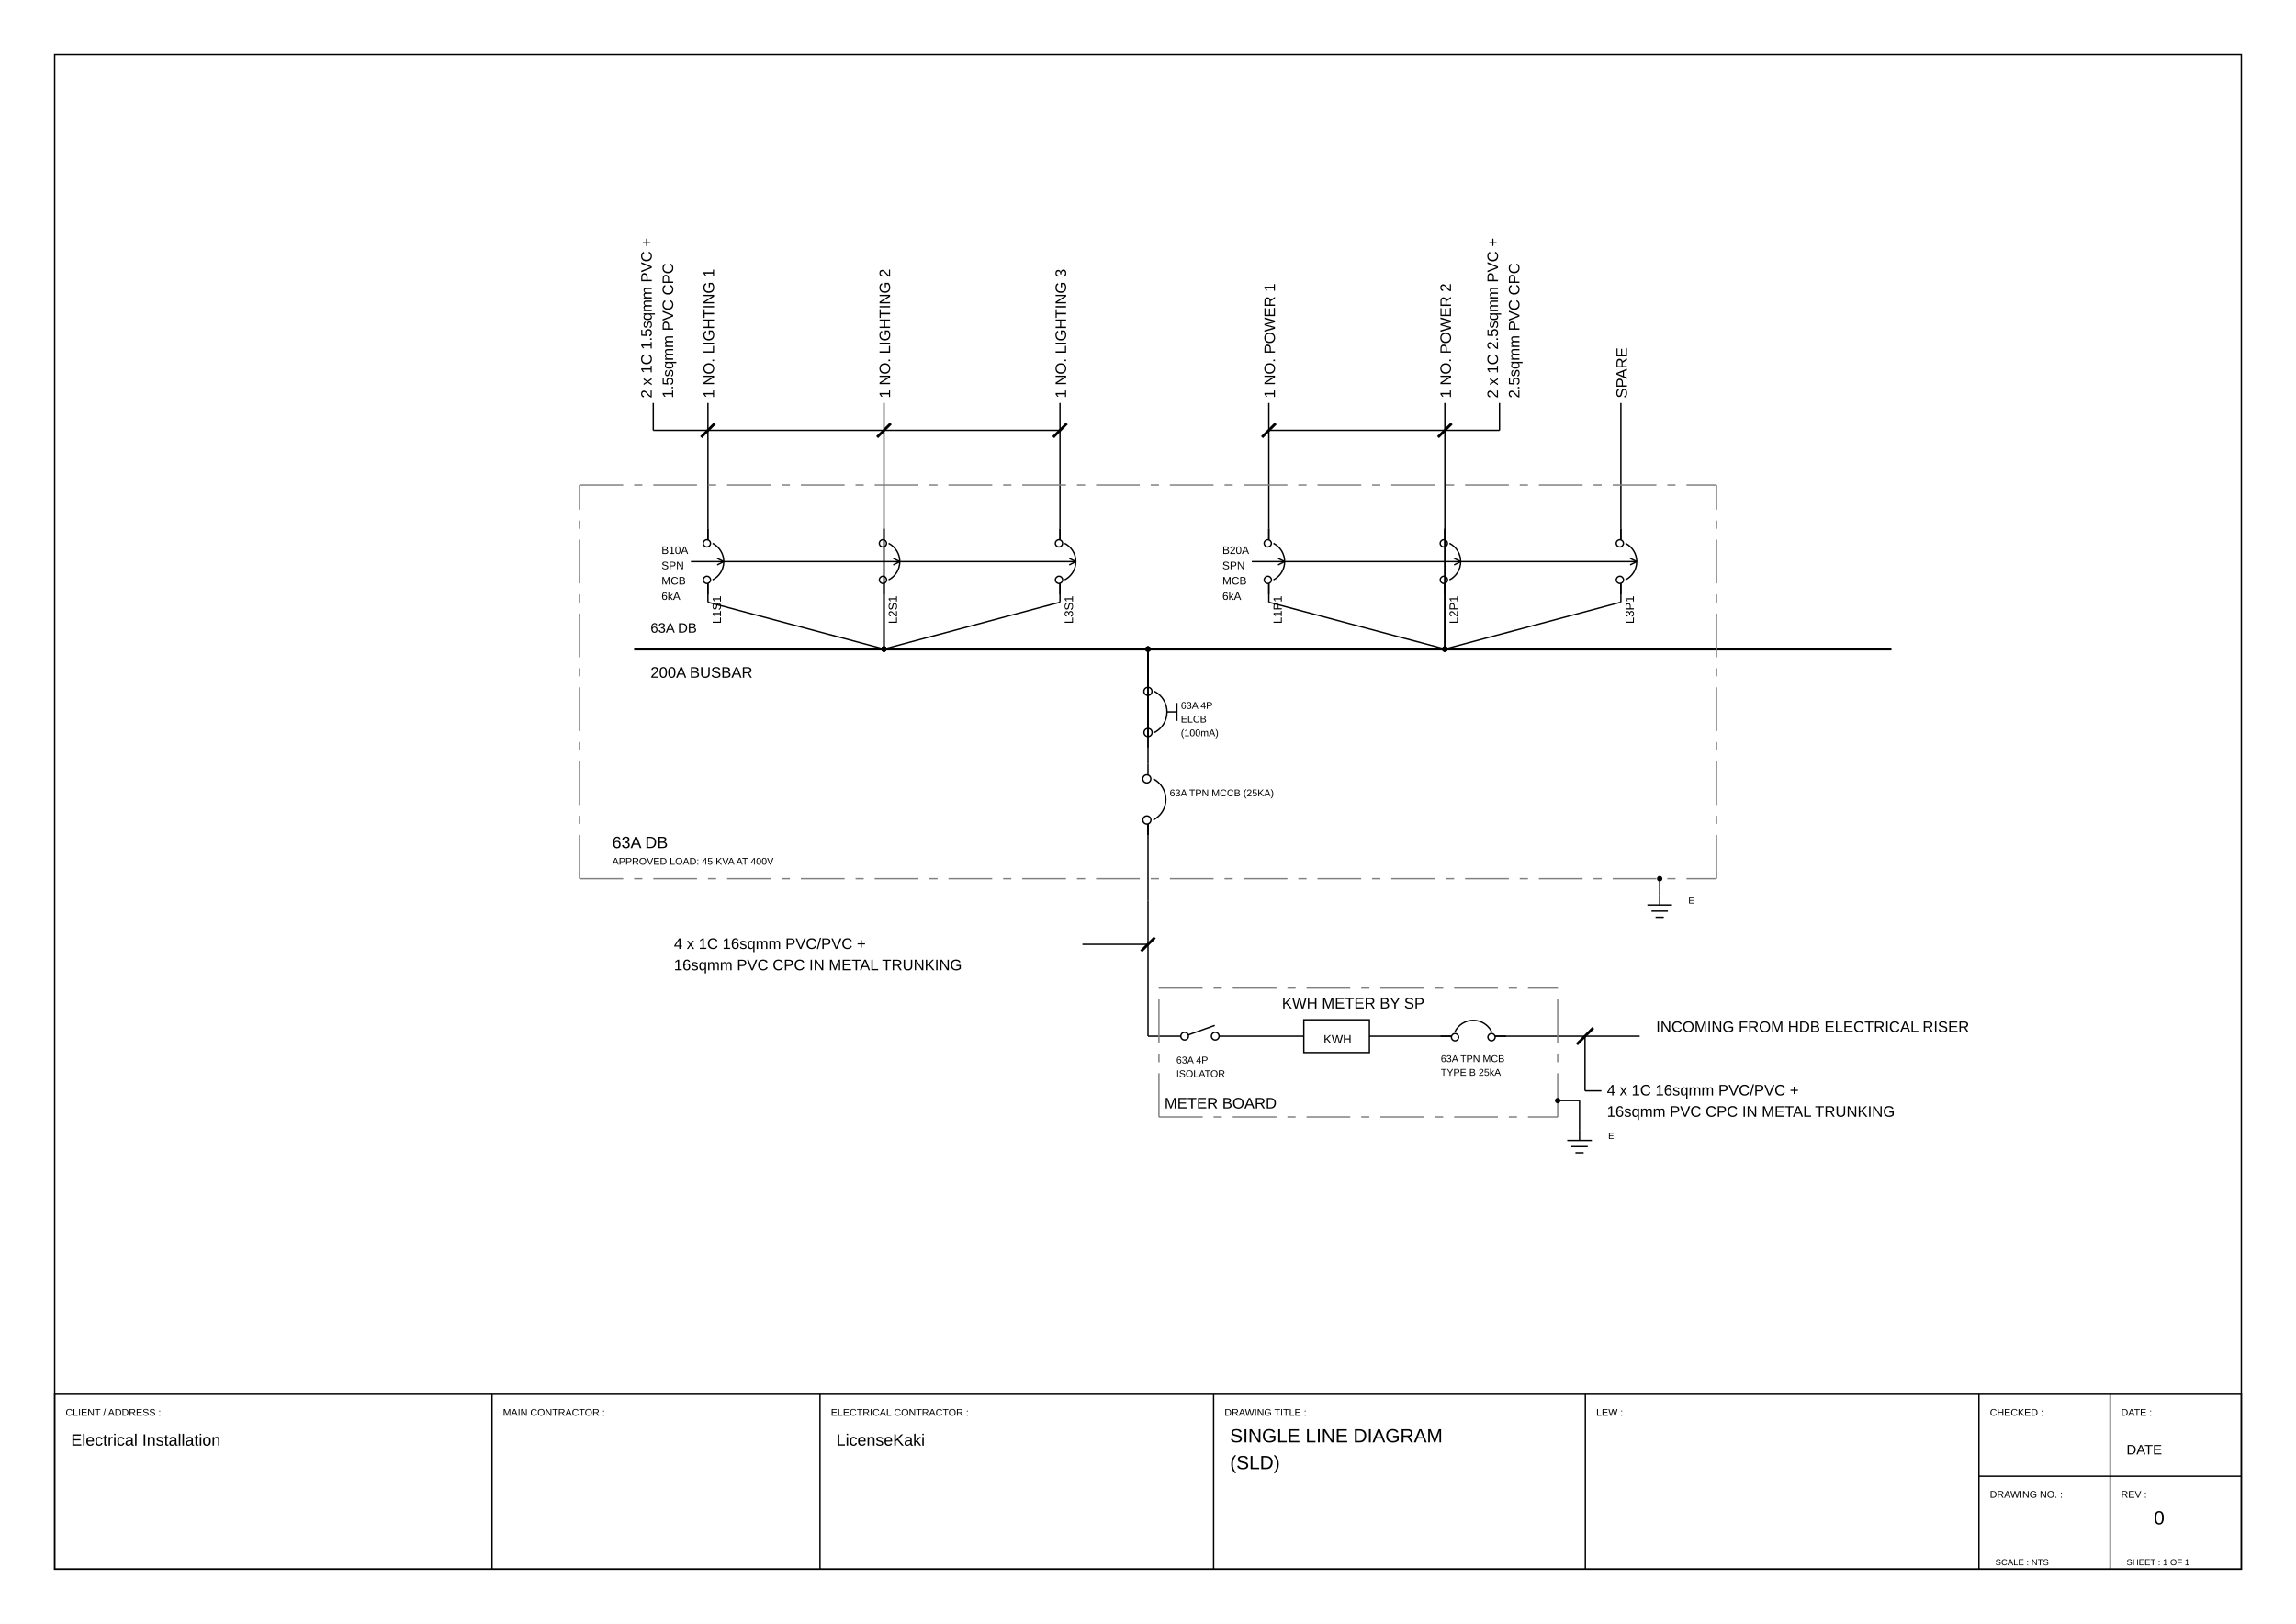
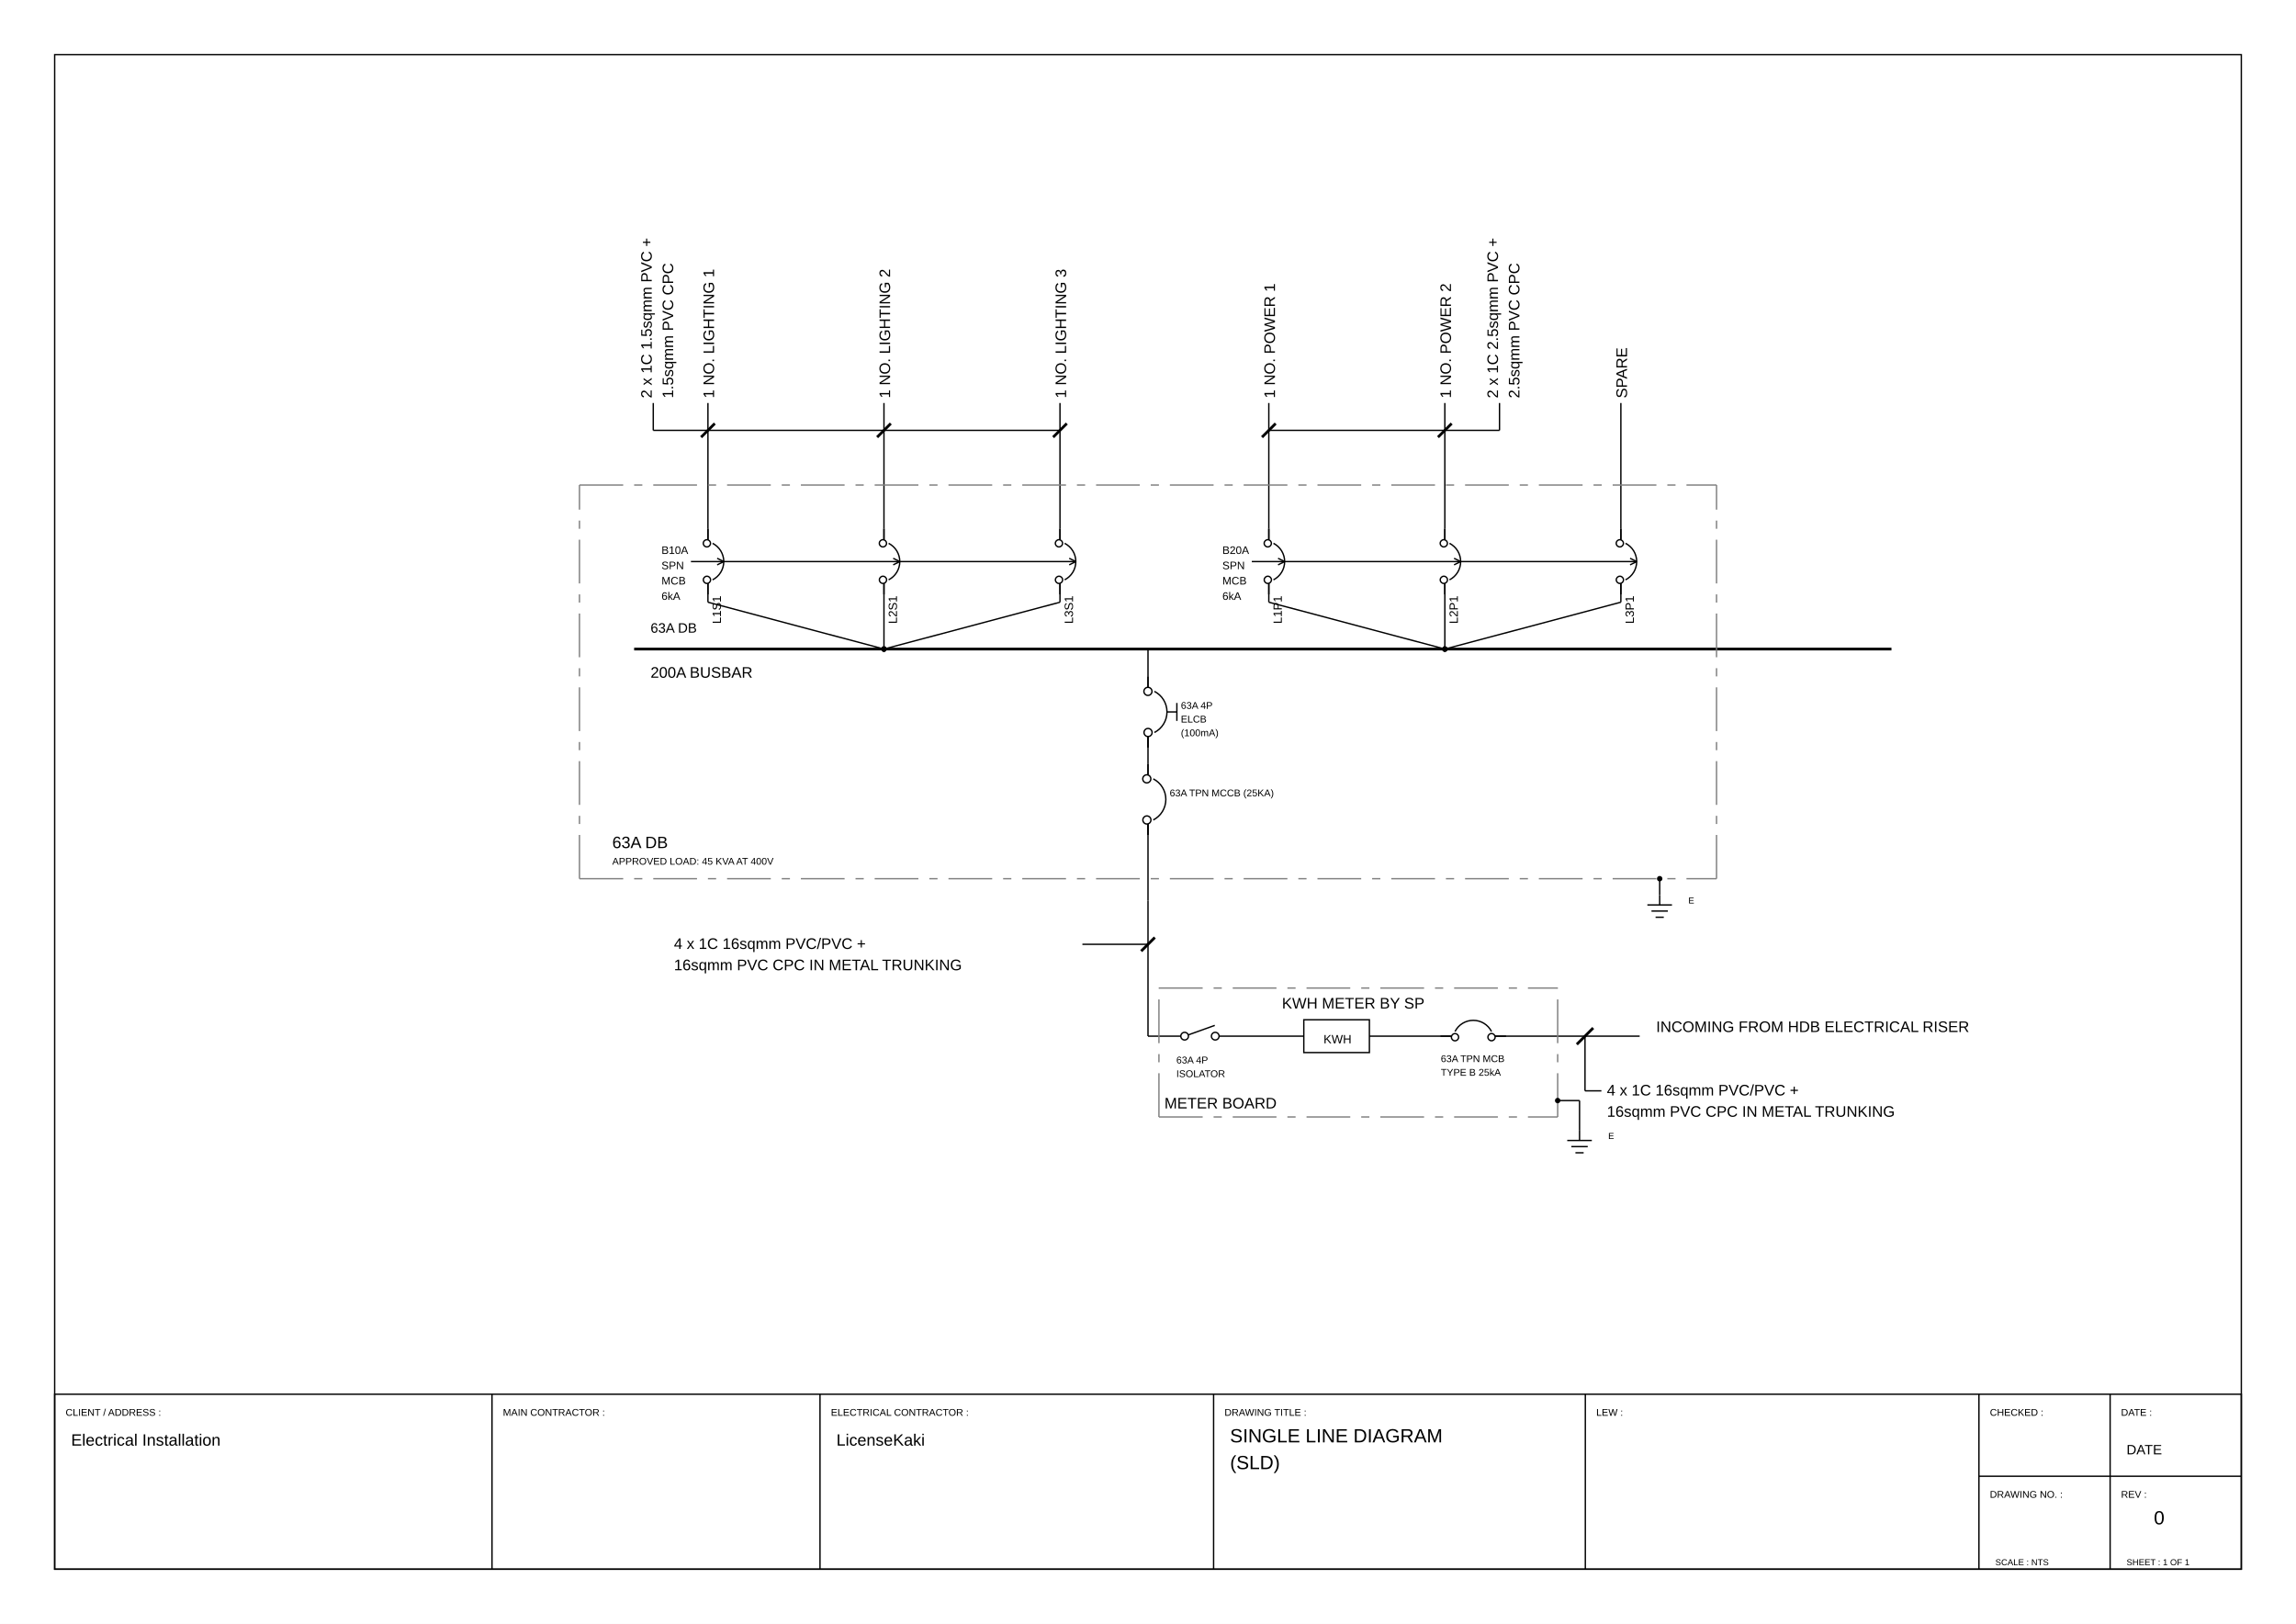
<svg xmlns="http://www.w3.org/2000/svg" viewBox="0 0 420.0 297.0" width="420.0mm" height="297.0mm">
  <rect width="420.0" height="297.0" fill="white" />
  <polygon points="10.00,287.00 410.00,287.00 410.00,10.00 10.00,10.00" stroke="#000000" stroke-width="0.25" fill="none" />
  <polygon points="10.00,287.00 410.00,287.00 410.00,255.00 10.00,255.00" stroke="#000000" stroke-width="0.25" fill="none" />
  <line x1="90.00" y1="255.00" x2="90.00" y2="287.00" stroke="#000000" stroke-width="0.25" fill="none" />
  <line x1="150.00" y1="255.00" x2="150.00" y2="287.00" stroke="#000000" stroke-width="0.25" fill="none" />
  <line x1="222.00" y1="255.00" x2="222.00" y2="287.00" stroke="#000000" stroke-width="0.25" fill="none" />
  <line x1="290.00" y1="255.00" x2="290.00" y2="287.00" stroke="#000000" stroke-width="0.25" fill="none" />
  <line x1="362.00" y1="255.00" x2="362.00" y2="287.00" stroke="#000000" stroke-width="0.25" fill="none" />
  <line x1="362.00" y1="270.00" x2="410.00" y2="270.00" stroke="#000000" stroke-width="0.25" fill="none" />
  <line x1="386.00" y1="255.00" x2="386.00" y2="287.00" stroke="#000000" stroke-width="0.25" fill="none" />
  <text x="12.00" y="258.94" font-family="Arial, Helvetica, sans-serif" font-size="1.8" fill="#000000">CLIENT / ADDRESS :</text>
  <text x="92.00" y="258.94" font-family="Arial, Helvetica, sans-serif" font-size="1.8" fill="#000000">MAIN CONTRACTOR :</text>
  <text x="152.00" y="258.94" font-family="Arial, Helvetica, sans-serif" font-size="1.8" fill="#000000">ELECTRICAL CONTRACTOR :</text>
  <text x="224.00" y="258.94" font-family="Arial, Helvetica, sans-serif" font-size="1.8" fill="#000000">DRAWING TITLE :</text>
  <text x="292.00" y="258.94" font-family="Arial, Helvetica, sans-serif" font-size="1.8" fill="#000000">LEW :</text>
  <text x="364.00" y="258.94" font-family="Arial, Helvetica, sans-serif" font-size="1.8" fill="#000000">CHECKED :</text>
  <text x="388.00" y="258.94" font-family="Arial, Helvetica, sans-serif" font-size="1.8" fill="#000000">DATE :</text>
  <text x="364.00" y="273.94" font-family="Arial, Helvetica, sans-serif" font-size="1.8" fill="#000000">DRAWING NO. :</text>
  <text x="388.00" y="273.94" font-family="Arial, Helvetica, sans-serif" font-size="1.8" fill="#000000">REV :</text>
  <circle cx="222.30" cy="189.51" r="0.70" stroke="#000000" stroke-width="0.25" fill="none" />
  <circle cx="216.70" cy="189.51" r="0.70" stroke="#000000" stroke-width="0.25" fill="none" />
  <polyline points="217.36,189.28 222.21,187.54" stroke="#000000" stroke-width="0.25" fill="none" />
  <text x="215.18" y="194.50" font-family="Arial, Helvetica, sans-serif" font-size="1.8" fill="#000000">
    <tspan x="215.18">63A 4P</tspan>
    <tspan x="215.18" dy="2.5">ISOLATOR</tspan>
  </text>
  <polygon points="238.50,186.51 250.50,186.51 250.50,192.51 238.50,192.51" stroke="#000000" stroke-width="0.25" fill="none" />
  <text x="242.10" y="190.82" font-family="Arial, Helvetica, sans-serif" font-size="2.2" fill="#000000">KWH</text>
  <text x="234.50" y="184.45" font-family="Arial, Helvetica, sans-serif" font-size="2.8" fill="#000000">KWH METER BY SP</text>
  <path d="M 272.84,188.66 A 3.75,3.75 0 0,0 266.16,188.66" stroke="#000000" stroke-width="0.25" fill="none" />
  <circle cx="266.16" cy="189.70" r="0.66" stroke="#000000" stroke-width="0.25" fill="none" />
  <circle cx="272.84" cy="189.69" r="0.66" stroke="#000000" stroke-width="0.25" fill="none" />
  <line x1="265.50" y1="189.51" x2="263.50" y2="189.51" stroke="#000000" stroke-width="0.25" fill="none" />
  <line x1="273.50" y1="189.51" x2="275.50" y2="189.51" stroke="#000000" stroke-width="0.25" fill="none" />
  <text x="263.56" y="194.25" font-family="Arial, Helvetica, sans-serif" font-size="1.8" fill="#000000">
    <tspan x="263.56">63A TPN MCB</tspan>
    <tspan x="263.56" dy="2.5">TYPE B 25kA</tspan>
  </text>
  <text x="302.94" y="188.75" font-family="Arial, Helvetica, sans-serif" font-size="2.8" fill="#000000">INCOMING FROM HDB ELECTRICAL RISER</text>
  <text x="293.94" y="200.35" font-family="Arial, Helvetica, sans-serif" font-size="2.8" fill="#000000">
    <tspan x="293.94">4 x 1C 16sqmm PVC/PVC +</tspan>
    <tspan x="293.94" dy="3.9">16sqmm PVC CPC IN METAL TRUNKING</tspan>
  </text>
  <text x="213.00" y="202.73" font-family="Arial, Helvetica, sans-serif" font-size="2.8" fill="#000000">METER BOARD</text>
  <line x1="288.94" y1="206.79" x2="288.94" y2="208.59" stroke="#000000" stroke-width="0.25" fill="none" />
  <line x1="286.69" y1="208.59" x2="291.19" y2="208.59" stroke="#000000" stroke-width="0.25" fill="none" />
  <line x1="287.44" y1="209.71" x2="290.44" y2="209.71" stroke="#000000" stroke-width="0.25" fill="none" />
  <line x1="288.19" y1="210.84" x2="289.69" y2="210.84" stroke="#000000" stroke-width="0.25" fill="none" />
  <text x="294.19" y="208.32" font-family="Arial, Helvetica, sans-serif" font-size="1.6" fill="#000000">E</text>
  <path d="M 210.96,149.97 A 4.22,4.22 0 0,0 210.96,142.45" stroke="#000000" stroke-width="0.25" fill="none" />
  <circle cx="209.78" cy="142.45" r="0.74" stroke="#000000" stroke-width="0.25" fill="none" />
  <circle cx="209.80" cy="149.97" r="0.74" stroke="#000000" stroke-width="0.25" fill="none" />
  <line x1="210.00" y1="150.71" x2="210.00" y2="152.71" stroke="#000000" stroke-width="0.25" fill="none" />
  <line x1="210.00" y1="141.71" x2="210.00" y2="139.71" stroke="#000000" stroke-width="0.25" fill="none" />
  <text x="213.96" y="145.65" font-family="Arial, Helvetica, sans-serif" font-size="1.8" fill="#000000">63A TPN MCCB (25KA)</text>
  <path d="M 211.17,133.97 A 4.22,4.22 0 0,0 211.17,126.45" stroke="#000000" stroke-width="0.25" fill="none" />
  <circle cx="209.99" cy="126.45" r="0.74" stroke="#000000" stroke-width="0.25" fill="none" />
  <circle cx="210.01" cy="133.97" r="0.74" stroke="#000000" stroke-width="0.25" fill="none" />
  <line x1="213.47" y1="130.21" x2="215.28" y2="130.21" stroke="#000000" stroke-width="0.25" fill="none" />
  <line x1="215.28" y1="131.85" x2="215.28" y2="128.57" stroke="#000000" stroke-width="0.25" fill="none" />
  <line x1="210.00" y1="134.71" x2="210.00" y2="136.71" stroke="#000000" stroke-width="0.25" fill="none" />
  <line x1="210.00" y1="125.71" x2="210.00" y2="123.71" stroke="#000000" stroke-width="0.25" fill="none" />
  <text x="216.01" y="129.65" font-family="Arial, Helvetica, sans-serif" font-size="1.8" fill="#000000">
    <tspan x="216.01">63A 4P</tspan>
    <tspan x="216.01" dy="2.5">ELCB </tspan>
    <tspan x="216.01" dy="2.5">(100mA)</tspan>
  </text>
  <line x1="116.00" y1="118.71" x2="346.00" y2="118.71" stroke="#000000" stroke-width="0.50" fill="none" />
  <text x="119.00" y="115.71" font-family="Arial, Helvetica, sans-serif" font-size="2.5" fill="#000000">63A DB</text>
  <text x="119.00" y="123.95" font-family="Arial, Helvetica, sans-serif" font-size="2.8" fill="#000000">200A BUSBAR</text>
  <text x="131.00" y="114.97" font-family="Arial, Helvetica, sans-serif" font-size="2.2" fill="#000000" transform="rotate(-90.0,131.00,114.09)">L1S1</text>
  <path d="M 130.35,106.05 A 3.75,3.75 0 0,0 130.35,99.37" stroke="#000000" stroke-width="0.25" fill="none" />
  <circle cx="129.31" cy="99.37" r="0.66" stroke="#000000" stroke-width="0.25" fill="none" />
  <circle cx="129.32" cy="106.05" r="0.66" stroke="#000000" stroke-width="0.25" fill="none" />
  <line x1="129.50" y1="106.71" x2="129.50" y2="108.71" stroke="#000000" stroke-width="0.25" fill="none" />
  <line x1="129.50" y1="98.71" x2="129.50" y2="96.71" stroke="#000000" stroke-width="0.25" fill="none" />
  <line x1="126.39" y1="102.71" x2="132.39" y2="102.71" stroke="#000000" stroke-width="0.25" fill="none" />
  <line x1="132.39" y1="102.71" x2="131.19" y2="102.11" stroke="#000000" stroke-width="0.25" fill="none" />
  <line x1="132.39" y1="102.71" x2="131.19" y2="103.31" stroke="#000000" stroke-width="0.25" fill="none" />
  <text x="121.00" y="101.31" font-family="Arial, Helvetica, sans-serif" font-size="2.0" fill="#000000">
    <tspan x="121.00">B10A</tspan>
    <tspan x="121.00" dy="2.8">SPN</tspan>
    <tspan x="121.00" dy="2.8">MCB</tspan>
    <tspan x="121.00" dy="2.8">6kA</tspan>
  </text>
  <text x="129.50" y="73.95" font-family="Arial, Helvetica, sans-serif" font-size="2.8" fill="#000000" transform="rotate(-90.0,129.50,72.83)">1 NO. LIGHTING 1</text>
  <text x="163.20" y="114.97" font-family="Arial, Helvetica, sans-serif" font-size="2.2" fill="#000000" transform="rotate(-90.0,163.20,114.09)">L2S1</text>
  <path d="M 162.55,106.05 A 3.75,3.75 0 0,0 162.55,99.37" stroke="#000000" stroke-width="0.25" fill="none" />
  <circle cx="161.51" cy="99.37" r="0.66" stroke="#000000" stroke-width="0.25" fill="none" />
  <circle cx="161.52" cy="106.05" r="0.66" stroke="#000000" stroke-width="0.25" fill="none" />
  <line x1="161.70" y1="106.71" x2="161.70" y2="108.71" stroke="#000000" stroke-width="0.25" fill="none" />
  <line x1="161.70" y1="98.71" x2="161.70" y2="96.71" stroke="#000000" stroke-width="0.25" fill="none" />
  <line x1="132.39" y1="102.71" x2="164.59" y2="102.71" stroke="#000000" stroke-width="0.25" fill="none" />
  <line x1="164.59" y1="102.71" x2="163.39" y2="102.11" stroke="#000000" stroke-width="0.25" fill="none" />
  <line x1="164.59" y1="102.71" x2="163.39" y2="103.31" stroke="#000000" stroke-width="0.25" fill="none" />
  <text x="161.70" y="73.95" font-family="Arial, Helvetica, sans-serif" font-size="2.8" fill="#000000" transform="rotate(-90.0,161.70,72.83)">1 NO. LIGHTING 2</text>
  <text x="195.40" y="114.97" font-family="Arial, Helvetica, sans-serif" font-size="2.2" fill="#000000" transform="rotate(-90.0,195.40,114.09)">L3S1</text>
  <path d="M 194.75,106.05 A 3.75,3.75 0 0,0 194.75,99.37" stroke="#000000" stroke-width="0.25" fill="none" />
  <circle cx="193.71" cy="99.37" r="0.66" stroke="#000000" stroke-width="0.25" fill="none" />
  <circle cx="193.72" cy="106.05" r="0.66" stroke="#000000" stroke-width="0.25" fill="none" />
  <line x1="193.90" y1="106.71" x2="193.90" y2="108.71" stroke="#000000" stroke-width="0.25" fill="none" />
  <line x1="193.90" y1="98.71" x2="193.90" y2="96.71" stroke="#000000" stroke-width="0.25" fill="none" />
  <line x1="164.59" y1="102.71" x2="196.79" y2="102.71" stroke="#000000" stroke-width="0.25" fill="none" />
  <line x1="196.79" y1="102.71" x2="195.59" y2="102.11" stroke="#000000" stroke-width="0.25" fill="none" />
  <line x1="196.79" y1="102.71" x2="195.59" y2="103.31" stroke="#000000" stroke-width="0.25" fill="none" />
  <text x="193.90" y="73.95" font-family="Arial, Helvetica, sans-serif" font-size="2.8" fill="#000000" transform="rotate(-90.0,193.90,72.83)">1 NO. LIGHTING 3</text>
  <text x="233.60" y="114.97" font-family="Arial, Helvetica, sans-serif" font-size="2.2" fill="#000000" transform="rotate(-90.0,233.60,114.09)">L1P1</text>
  <path d="M 232.95,106.05 A 3.75,3.75 0 0,0 232.95,99.37" stroke="#000000" stroke-width="0.25" fill="none" />
  <circle cx="231.91" cy="99.37" r="0.66" stroke="#000000" stroke-width="0.25" fill="none" />
  <circle cx="231.92" cy="106.05" r="0.66" stroke="#000000" stroke-width="0.25" fill="none" />
  <line x1="232.10" y1="106.71" x2="232.10" y2="108.71" stroke="#000000" stroke-width="0.25" fill="none" />
  <line x1="232.10" y1="98.71" x2="232.10" y2="96.71" stroke="#000000" stroke-width="0.25" fill="none" />
  <line x1="228.99" y1="102.71" x2="234.99" y2="102.71" stroke="#000000" stroke-width="0.25" fill="none" />
  <line x1="234.99" y1="102.71" x2="233.79" y2="102.11" stroke="#000000" stroke-width="0.25" fill="none" />
  <line x1="234.99" y1="102.71" x2="233.79" y2="103.31" stroke="#000000" stroke-width="0.25" fill="none" />
  <text x="223.60" y="101.31" font-family="Arial, Helvetica, sans-serif" font-size="2.0" fill="#000000">
    <tspan x="223.60">B20A</tspan>
    <tspan x="223.60" dy="2.8">SPN</tspan>
    <tspan x="223.60" dy="2.8">MCB</tspan>
    <tspan x="223.60" dy="2.8">6kA</tspan>
  </text>
  <text x="232.10" y="73.95" font-family="Arial, Helvetica, sans-serif" font-size="2.8" fill="#000000" transform="rotate(-90.0,232.10,72.83)">1 NO. POWER 1</text>
  <text x="265.80" y="114.97" font-family="Arial, Helvetica, sans-serif" font-size="2.2" fill="#000000" transform="rotate(-90.0,265.80,114.09)">L2P1</text>
  <path d="M 265.15,106.05 A 3.75,3.75 0 0,0 265.15,99.37" stroke="#000000" stroke-width="0.25" fill="none" />
  <circle cx="264.11" cy="99.37" r="0.66" stroke="#000000" stroke-width="0.25" fill="none" />
  <circle cx="264.12" cy="106.05" r="0.66" stroke="#000000" stroke-width="0.25" fill="none" />
  <line x1="264.30" y1="106.71" x2="264.30" y2="108.71" stroke="#000000" stroke-width="0.25" fill="none" />
  <line x1="264.30" y1="98.71" x2="264.30" y2="96.71" stroke="#000000" stroke-width="0.25" fill="none" />
  <line x1="234.99" y1="102.71" x2="267.19" y2="102.71" stroke="#000000" stroke-width="0.25" fill="none" />
  <line x1="267.19" y1="102.71" x2="265.99" y2="102.11" stroke="#000000" stroke-width="0.25" fill="none" />
  <line x1="267.19" y1="102.71" x2="265.99" y2="103.31" stroke="#000000" stroke-width="0.25" fill="none" />
  <text x="264.30" y="73.95" font-family="Arial, Helvetica, sans-serif" font-size="2.8" fill="#000000" transform="rotate(-90.0,264.30,72.83)">1 NO. POWER 2</text>
  <text x="298.00" y="114.97" font-family="Arial, Helvetica, sans-serif" font-size="2.2" fill="#000000" transform="rotate(-90.0,298.00,114.09)">L3P1</text>
  <path d="M 297.35,106.05 A 3.75,3.75 0 0,0 297.35,99.37" stroke="#000000" stroke-width="0.25" fill="none" />
  <circle cx="296.31" cy="99.37" r="0.66" stroke="#000000" stroke-width="0.25" fill="none" />
  <circle cx="296.32" cy="106.05" r="0.66" stroke="#000000" stroke-width="0.25" fill="none" />
  <line x1="296.50" y1="106.71" x2="296.50" y2="108.71" stroke="#000000" stroke-width="0.25" fill="none" />
  <line x1="296.50" y1="98.71" x2="296.50" y2="96.71" stroke="#000000" stroke-width="0.25" fill="none" />
  <line x1="267.19" y1="102.71" x2="299.39" y2="102.71" stroke="#000000" stroke-width="0.25" fill="none" />
  <line x1="299.39" y1="102.71" x2="298.19" y2="102.11" stroke="#000000" stroke-width="0.25" fill="none" />
  <line x1="299.39" y1="102.71" x2="298.19" y2="103.31" stroke="#000000" stroke-width="0.25" fill="none" />
  <text x="296.50" y="73.95" font-family="Arial, Helvetica, sans-serif" font-size="2.8" fill="#000000" transform="rotate(-90.0,296.50,72.83)">SPARE</text>
  <text x="118.10" y="73.95" font-family="Arial, Helvetica, sans-serif" font-size="2.8" fill="#000000" transform="rotate(-90.0,118.10,72.83)">2 x 1C 1.5sqmm PVC +</text>
  <text x="122.02" y="73.95" font-family="Arial, Helvetica, sans-serif" font-size="2.8" fill="#000000" transform="rotate(-90.0,122.02,72.83)">1.5sqmm PVC CPC</text>
  <text x="272.90" y="73.95" font-family="Arial, Helvetica, sans-serif" font-size="2.8" fill="#000000" transform="rotate(-90.0,272.90,72.83)">2 x 1C 2.5sqmm PVC +</text>
  <text x="276.82" y="73.95" font-family="Arial, Helvetica, sans-serif" font-size="2.8" fill="#000000" transform="rotate(-90.0,276.82,72.83)">2.5sqmm PVC CPC</text>
  <text x="112.00" y="155.11" font-family="Arial, Helvetica, sans-serif" font-size="3.0" fill="#000000">63A DB</text>
  <text x="112.00" y="158.15" font-family="Arial, Helvetica, sans-serif" font-size="1.8" fill="#000000">APPROVED LOAD: 45 KVA AT 400V</text>
  <line x1="303.60" y1="163.71" x2="303.60" y2="165.51" stroke="#000000" stroke-width="0.25" fill="none" />
  <line x1="301.35" y1="165.51" x2="305.85" y2="165.51" stroke="#000000" stroke-width="0.25" fill="none" />
  <line x1="302.10" y1="166.63" x2="305.10" y2="166.63" stroke="#000000" stroke-width="0.25" fill="none" />
  <line x1="302.85" y1="167.76" x2="304.35" y2="167.76" stroke="#000000" stroke-width="0.25" fill="none" />
  <text x="308.85" y="165.24" font-family="Arial, Helvetica, sans-serif" font-size="1.6" fill="#000000">E</text>
  <text x="123.28" y="173.55" font-family="Arial, Helvetica, sans-serif" font-size="2.8" fill="#000000">
    <tspan x="123.28">4 x 1C 16sqmm PVC/PVC +</tspan>
    <tspan x="123.28" dy="3.9">16sqmm PVC CPC IN METAL TRUNKING</tspan>
  </text>
  <line x1="210.00" y1="189.51" x2="216.00" y2="189.51" stroke="#000000" stroke-width="0.25" fill="none" />
  <line x1="223.00" y1="189.51" x2="238.50" y2="189.51" stroke="#000000" stroke-width="0.25" fill="none" />
  <line x1="250.50" y1="189.51" x2="265.50" y2="189.51" stroke="#000000" stroke-width="0.25" fill="none" />
  <line x1="273.50" y1="189.51" x2="299.94" y2="189.51" stroke="#000000" stroke-width="0.25" fill="none" />
  <line x1="289.94" y1="189.51" x2="289.94" y2="199.51" stroke="#000000" stroke-width="0.25" fill="none" />
  <line x1="210.00" y1="189.51" x2="210.00" y2="164.71" stroke="#000000" stroke-width="0.25" fill="none" />
  <line x1="284.94" y1="201.29" x2="288.94" y2="201.29" stroke="#000000" stroke-width="0.25" fill="none" />
  <line x1="288.94" y1="201.29" x2="288.94" y2="206.79" stroke="#000000" stroke-width="0.25" fill="none" />
  <line x1="210.00" y1="164.71" x2="210.00" y2="150.71" stroke="#000000" stroke-width="0.25" fill="none" />
  <line x1="210.00" y1="152.71" x2="210.00" y2="150.71" stroke="#000000" stroke-width="0.25" fill="none" />
-   <line x1="210.00" y1="118.71" x2="210.00" y2="139.71" stroke="#000000" stroke-width="0.25" fill="none" />
-   <line x1="210.00" y1="118.71" x2="210.00" y2="134.71" stroke="#000000" stroke-width="0.25" fill="none" />
-   <line x1="210.00" y1="118.71" x2="210.00" y2="134.71" stroke="#000000" stroke-width="0.25" fill="none" />
-   <line x1="210.00" y1="118.71" x2="210.00" y2="123.71" stroke="#000000" stroke-width="0.25" fill="none" />
+   <line x1="210.00" y1="141.71" x2="210.00" y2="139.71" stroke="#000000" stroke-width="0.25" fill="none" />
+   <line x1="210.00" y1="139.71" x2="210.00" y2="134.71" stroke="#000000" stroke-width="0.25" fill="none" />
+   <line x1="210.00" y1="136.71" x2="210.00" y2="134.71" stroke="#000000" stroke-width="0.25" fill="none" />
+   <line x1="210.00" y1="125.71" x2="210.00" y2="123.71" stroke="#000000" stroke-width="0.25" fill="none" />
  <line x1="210.00" y1="123.71" x2="210.00" y2="118.71" stroke="#000000" stroke-width="0.25" fill="none" />
  <line x1="129.50" y1="110.14" x2="129.50" y2="106.71" stroke="#000000" stroke-width="0.25" fill="none" />
  <line x1="129.50" y1="98.71" x2="129.50" y2="96.71" stroke="#000000" stroke-width="0.25" fill="none" />
  <line x1="129.50" y1="96.71" x2="129.50" y2="73.71" stroke="#000000" stroke-width="0.25" fill="none" />
  <line x1="161.70" y1="118.71" x2="161.70" y2="106.71" stroke="#000000" stroke-width="0.25" fill="none" />
-   <line x1="161.70" y1="118.71" x2="161.70" y2="96.71" stroke="#000000" stroke-width="0.25" fill="none" />
-   <line x1="161.70" y1="118.71" x2="161.70" y2="73.71" stroke="#000000" stroke-width="0.25" fill="none" />
+   <line x1="161.70" y1="98.71" x2="161.70" y2="96.71" stroke="#000000" stroke-width="0.25" fill="none" />
+   <line x1="161.70" y1="96.71" x2="161.70" y2="73.71" stroke="#000000" stroke-width="0.25" fill="none" />
  <line x1="193.90" y1="110.14" x2="193.90" y2="106.71" stroke="#000000" stroke-width="0.25" fill="none" />
  <line x1="193.90" y1="98.71" x2="193.90" y2="96.71" stroke="#000000" stroke-width="0.25" fill="none" />
  <line x1="193.90" y1="96.71" x2="193.90" y2="73.71" stroke="#000000" stroke-width="0.25" fill="none" />
  <line x1="232.10" y1="110.14" x2="232.10" y2="106.71" stroke="#000000" stroke-width="0.25" fill="none" />
  <line x1="232.10" y1="98.71" x2="232.10" y2="96.71" stroke="#000000" stroke-width="0.25" fill="none" />
  <line x1="232.10" y1="96.71" x2="232.10" y2="73.71" stroke="#000000" stroke-width="0.25" fill="none" />
  <line x1="264.30" y1="118.71" x2="264.30" y2="106.71" stroke="#000000" stroke-width="0.25" fill="none" />
-   <line x1="264.30" y1="118.71" x2="264.30" y2="96.71" stroke="#000000" stroke-width="0.25" fill="none" />
-   <line x1="264.30" y1="118.71" x2="264.30" y2="73.71" stroke="#000000" stroke-width="0.25" fill="none" />
+   <line x1="264.30" y1="98.71" x2="264.30" y2="96.71" stroke="#000000" stroke-width="0.25" fill="none" />
+   <line x1="264.30" y1="96.71" x2="264.30" y2="73.71" stroke="#000000" stroke-width="0.25" fill="none" />
  <line x1="296.50" y1="110.14" x2="296.50" y2="106.71" stroke="#000000" stroke-width="0.25" fill="none" />
  <line x1="296.50" y1="98.71" x2="296.50" y2="96.71" stroke="#000000" stroke-width="0.25" fill="none" />
  <line x1="296.50" y1="96.71" x2="296.50" y2="73.71" stroke="#000000" stroke-width="0.25" fill="none" />
  <line x1="119.50" y1="78.71" x2="119.50" y2="73.71" stroke="#000000" stroke-width="0.25" fill="none" />
  <line x1="274.30" y1="78.71" x2="274.30" y2="73.71" stroke="#000000" stroke-width="0.25" fill="none" />
  <line x1="303.60" y1="160.71" x2="303.60" y2="163.71" stroke="#000000" stroke-width="0.25" fill="none" />
  <line x1="288.44" y1="191.01" x2="291.44" y2="188.01" stroke="#000000" stroke-width="0.50" fill="none" />
  <line x1="208.75" y1="173.96" x2="211.25" y2="171.46" stroke="#000000" stroke-width="0.50" fill="none" />
  <line x1="128.25" y1="79.96" x2="130.75" y2="77.46" stroke="#000000" stroke-width="0.50" fill="none" />
  <line x1="160.45" y1="79.96" x2="162.95" y2="77.46" stroke="#000000" stroke-width="0.50" fill="none" />
  <line x1="192.65" y1="79.96" x2="195.15" y2="77.46" stroke="#000000" stroke-width="0.50" fill="none" />
  <line x1="230.85" y1="79.96" x2="233.35" y2="77.46" stroke="#000000" stroke-width="0.50" fill="none" />
  <line x1="263.05" y1="79.96" x2="265.55" y2="77.46" stroke="#000000" stroke-width="0.50" fill="none" />
  <line x1="289.94" y1="199.51" x2="292.94" y2="199.51" stroke="#000000" stroke-width="0.25" fill="none" />
  <line x1="210.00" y1="172.71" x2="198.00" y2="172.71" stroke="#000000" stroke-width="0.25" fill="none" />
  <line x1="119.50" y1="78.71" x2="193.90" y2="78.71" stroke="#000000" stroke-width="0.25" fill="none" />
  <line x1="232.10" y1="78.71" x2="274.30" y2="78.71" stroke="#000000" stroke-width="0.25" fill="none" />
  <line x1="161.70" y1="118.71" x2="129.50" y2="110.14" stroke="#000000" stroke-width="0.25" fill="none" />
  <line x1="161.70" y1="118.71" x2="193.90" y2="110.14" stroke="#000000" stroke-width="0.25" fill="none" />
  <line x1="264.30" y1="118.71" x2="232.10" y2="110.14" stroke="#000000" stroke-width="0.25" fill="none" />
  <line x1="264.30" y1="118.71" x2="296.50" y2="110.14" stroke="#000000" stroke-width="0.25" fill="none" />
  <line x1="212.00" y1="204.29" x2="220.00" y2="204.29" stroke="#808080" stroke-width="0.25" fill="none" />
  <line x1="222.00" y1="204.29" x2="223.50" y2="204.29" stroke="#808080" stroke-width="0.25" fill="none" />
  <line x1="225.50" y1="204.29" x2="233.50" y2="204.29" stroke="#808080" stroke-width="0.25" fill="none" />
  <line x1="235.50" y1="204.29" x2="237.00" y2="204.29" stroke="#808080" stroke-width="0.25" fill="none" />
  <line x1="239.00" y1="204.29" x2="247.00" y2="204.29" stroke="#808080" stroke-width="0.25" fill="none" />
  <line x1="249.00" y1="204.29" x2="250.50" y2="204.29" stroke="#808080" stroke-width="0.25" fill="none" />
  <line x1="252.50" y1="204.29" x2="260.50" y2="204.29" stroke="#808080" stroke-width="0.25" fill="none" />
  <line x1="262.50" y1="204.29" x2="264.00" y2="204.29" stroke="#808080" stroke-width="0.25" fill="none" />
  <line x1="266.00" y1="204.29" x2="274.00" y2="204.29" stroke="#808080" stroke-width="0.25" fill="none" />
  <line x1="276.00" y1="204.29" x2="277.50" y2="204.29" stroke="#808080" stroke-width="0.25" fill="none" />
  <line x1="279.50" y1="204.29" x2="284.94" y2="204.29" stroke="#808080" stroke-width="0.25" fill="none" />
  <line x1="212.00" y1="180.71" x2="220.00" y2="180.71" stroke="#808080" stroke-width="0.25" fill="none" />
  <line x1="222.00" y1="180.71" x2="223.50" y2="180.71" stroke="#808080" stroke-width="0.25" fill="none" />
  <line x1="225.50" y1="180.71" x2="233.50" y2="180.71" stroke="#808080" stroke-width="0.25" fill="none" />
  <line x1="235.50" y1="180.71" x2="237.00" y2="180.71" stroke="#808080" stroke-width="0.25" fill="none" />
  <line x1="239.00" y1="180.71" x2="247.00" y2="180.71" stroke="#808080" stroke-width="0.25" fill="none" />
  <line x1="249.00" y1="180.71" x2="250.50" y2="180.71" stroke="#808080" stroke-width="0.25" fill="none" />
  <line x1="252.50" y1="180.71" x2="260.50" y2="180.71" stroke="#808080" stroke-width="0.25" fill="none" />
  <line x1="262.50" y1="180.71" x2="264.00" y2="180.71" stroke="#808080" stroke-width="0.25" fill="none" />
  <line x1="266.00" y1="180.71" x2="274.00" y2="180.71" stroke="#808080" stroke-width="0.25" fill="none" />
  <line x1="276.00" y1="180.71" x2="277.50" y2="180.71" stroke="#808080" stroke-width="0.25" fill="none" />
  <line x1="279.50" y1="180.71" x2="284.94" y2="180.71" stroke="#808080" stroke-width="0.25" fill="none" />
  <line x1="212.00" y1="204.29" x2="212.00" y2="196.29" stroke="#808080" stroke-width="0.25" fill="none" />
  <line x1="212.00" y1="194.29" x2="212.00" y2="192.79" stroke="#808080" stroke-width="0.25" fill="none" />
  <line x1="212.00" y1="190.79" x2="212.00" y2="182.79" stroke="#808080" stroke-width="0.25" fill="none" />
  <line x1="212.00" y1="180.79" x2="212.00" y2="180.71" stroke="#808080" stroke-width="0.25" fill="none" />
  <line x1="284.94" y1="204.29" x2="284.94" y2="196.29" stroke="#808080" stroke-width="0.25" fill="none" />
  <line x1="284.94" y1="194.29" x2="284.94" y2="192.79" stroke="#808080" stroke-width="0.25" fill="none" />
  <line x1="284.94" y1="190.79" x2="284.94" y2="182.79" stroke="#808080" stroke-width="0.25" fill="none" />
  <line x1="284.94" y1="180.79" x2="284.94" y2="180.71" stroke="#808080" stroke-width="0.25" fill="none" />
  <line x1="106.00" y1="160.71" x2="114.00" y2="160.71" stroke="#808080" stroke-width="0.25" fill="none" />
  <line x1="116.00" y1="160.71" x2="117.50" y2="160.71" stroke="#808080" stroke-width="0.25" fill="none" />
  <line x1="119.50" y1="160.71" x2="127.50" y2="160.71" stroke="#808080" stroke-width="0.25" fill="none" />
  <line x1="129.50" y1="160.71" x2="131.00" y2="160.71" stroke="#808080" stroke-width="0.25" fill="none" />
  <line x1="133.00" y1="160.71" x2="141.00" y2="160.71" stroke="#808080" stroke-width="0.25" fill="none" />
  <line x1="143.00" y1="160.71" x2="144.50" y2="160.71" stroke="#808080" stroke-width="0.25" fill="none" />
  <line x1="146.50" y1="160.71" x2="154.50" y2="160.71" stroke="#808080" stroke-width="0.25" fill="none" />
  <line x1="156.50" y1="160.71" x2="158.00" y2="160.71" stroke="#808080" stroke-width="0.25" fill="none" />
  <line x1="160.00" y1="160.71" x2="168.00" y2="160.71" stroke="#808080" stroke-width="0.25" fill="none" />
  <line x1="170.00" y1="160.71" x2="171.50" y2="160.71" stroke="#808080" stroke-width="0.25" fill="none" />
  <line x1="173.50" y1="160.71" x2="181.50" y2="160.71" stroke="#808080" stroke-width="0.25" fill="none" />
  <line x1="183.50" y1="160.71" x2="185.00" y2="160.71" stroke="#808080" stroke-width="0.25" fill="none" />
  <line x1="187.00" y1="160.71" x2="195.00" y2="160.71" stroke="#808080" stroke-width="0.25" fill="none" />
  <line x1="197.00" y1="160.71" x2="198.50" y2="160.71" stroke="#808080" stroke-width="0.25" fill="none" />
  <line x1="200.50" y1="160.71" x2="208.50" y2="160.71" stroke="#808080" stroke-width="0.25" fill="none" />
  <line x1="210.50" y1="160.71" x2="212.00" y2="160.71" stroke="#808080" stroke-width="0.25" fill="none" />
  <line x1="214.00" y1="160.71" x2="222.00" y2="160.71" stroke="#808080" stroke-width="0.25" fill="none" />
  <line x1="224.00" y1="160.71" x2="225.50" y2="160.71" stroke="#808080" stroke-width="0.25" fill="none" />
  <line x1="227.50" y1="160.71" x2="235.50" y2="160.71" stroke="#808080" stroke-width="0.25" fill="none" />
  <line x1="237.50" y1="160.71" x2="239.00" y2="160.71" stroke="#808080" stroke-width="0.25" fill="none" />
  <line x1="241.00" y1="160.71" x2="249.00" y2="160.71" stroke="#808080" stroke-width="0.25" fill="none" />
  <line x1="251.00" y1="160.71" x2="252.50" y2="160.71" stroke="#808080" stroke-width="0.25" fill="none" />
  <line x1="254.50" y1="160.71" x2="262.50" y2="160.71" stroke="#808080" stroke-width="0.25" fill="none" />
  <line x1="264.50" y1="160.71" x2="266.00" y2="160.71" stroke="#808080" stroke-width="0.25" fill="none" />
  <line x1="268.00" y1="160.71" x2="276.00" y2="160.71" stroke="#808080" stroke-width="0.25" fill="none" />
  <line x1="278.00" y1="160.71" x2="279.50" y2="160.71" stroke="#808080" stroke-width="0.25" fill="none" />
  <line x1="281.50" y1="160.71" x2="289.50" y2="160.71" stroke="#808080" stroke-width="0.25" fill="none" />
  <line x1="291.50" y1="160.71" x2="293.00" y2="160.71" stroke="#808080" stroke-width="0.25" fill="none" />
  <line x1="295.00" y1="160.71" x2="303.00" y2="160.71" stroke="#808080" stroke-width="0.25" fill="none" />
  <line x1="305.00" y1="160.71" x2="306.50" y2="160.71" stroke="#808080" stroke-width="0.25" fill="none" />
  <line x1="308.50" y1="160.71" x2="314.00" y2="160.71" stroke="#808080" stroke-width="0.25" fill="none" />
  <line x1="106.00" y1="88.71" x2="114.00" y2="88.71" stroke="#808080" stroke-width="0.25" fill="none" />
  <line x1="116.00" y1="88.71" x2="117.50" y2="88.71" stroke="#808080" stroke-width="0.25" fill="none" />
  <line x1="119.50" y1="88.71" x2="127.50" y2="88.71" stroke="#808080" stroke-width="0.25" fill="none" />
  <line x1="129.50" y1="88.71" x2="131.00" y2="88.71" stroke="#808080" stroke-width="0.25" fill="none" />
  <line x1="133.00" y1="88.71" x2="141.00" y2="88.71" stroke="#808080" stroke-width="0.25" fill="none" />
  <line x1="143.00" y1="88.71" x2="144.50" y2="88.71" stroke="#808080" stroke-width="0.25" fill="none" />
  <line x1="146.50" y1="88.71" x2="154.50" y2="88.71" stroke="#808080" stroke-width="0.25" fill="none" />
  <line x1="156.50" y1="88.71" x2="158.00" y2="88.71" stroke="#808080" stroke-width="0.25" fill="none" />
  <line x1="160.00" y1="88.71" x2="168.00" y2="88.71" stroke="#808080" stroke-width="0.25" fill="none" />
  <line x1="170.00" y1="88.71" x2="171.50" y2="88.71" stroke="#808080" stroke-width="0.25" fill="none" />
  <line x1="173.50" y1="88.71" x2="181.50" y2="88.71" stroke="#808080" stroke-width="0.25" fill="none" />
  <line x1="183.50" y1="88.71" x2="185.00" y2="88.71" stroke="#808080" stroke-width="0.25" fill="none" />
  <line x1="187.00" y1="88.71" x2="195.00" y2="88.71" stroke="#808080" stroke-width="0.25" fill="none" />
  <line x1="197.00" y1="88.71" x2="198.50" y2="88.71" stroke="#808080" stroke-width="0.25" fill="none" />
  <line x1="200.50" y1="88.71" x2="208.50" y2="88.71" stroke="#808080" stroke-width="0.25" fill="none" />
  <line x1="210.50" y1="88.71" x2="212.00" y2="88.71" stroke="#808080" stroke-width="0.25" fill="none" />
  <line x1="214.00" y1="88.71" x2="222.00" y2="88.71" stroke="#808080" stroke-width="0.25" fill="none" />
  <line x1="224.00" y1="88.71" x2="225.50" y2="88.71" stroke="#808080" stroke-width="0.25" fill="none" />
  <line x1="227.50" y1="88.71" x2="235.50" y2="88.71" stroke="#808080" stroke-width="0.25" fill="none" />
  <line x1="237.50" y1="88.71" x2="239.00" y2="88.71" stroke="#808080" stroke-width="0.25" fill="none" />
  <line x1="241.00" y1="88.71" x2="249.00" y2="88.71" stroke="#808080" stroke-width="0.25" fill="none" />
  <line x1="251.00" y1="88.71" x2="252.50" y2="88.71" stroke="#808080" stroke-width="0.25" fill="none" />
  <line x1="254.50" y1="88.71" x2="262.50" y2="88.71" stroke="#808080" stroke-width="0.25" fill="none" />
  <line x1="264.50" y1="88.71" x2="266.00" y2="88.71" stroke="#808080" stroke-width="0.25" fill="none" />
  <line x1="268.00" y1="88.71" x2="276.00" y2="88.71" stroke="#808080" stroke-width="0.25" fill="none" />
  <line x1="278.00" y1="88.71" x2="279.50" y2="88.71" stroke="#808080" stroke-width="0.25" fill="none" />
  <line x1="281.50" y1="88.71" x2="289.50" y2="88.71" stroke="#808080" stroke-width="0.25" fill="none" />
  <line x1="291.50" y1="88.71" x2="293.00" y2="88.71" stroke="#808080" stroke-width="0.25" fill="none" />
  <line x1="295.00" y1="88.71" x2="303.00" y2="88.71" stroke="#808080" stroke-width="0.25" fill="none" />
  <line x1="305.00" y1="88.71" x2="306.50" y2="88.71" stroke="#808080" stroke-width="0.25" fill="none" />
  <line x1="308.50" y1="88.71" x2="314.00" y2="88.71" stroke="#808080" stroke-width="0.25" fill="none" />
  <line x1="106.00" y1="160.71" x2="106.00" y2="152.71" stroke="#808080" stroke-width="0.25" fill="none" />
  <line x1="106.00" y1="150.71" x2="106.00" y2="149.21" stroke="#808080" stroke-width="0.25" fill="none" />
  <line x1="106.00" y1="147.21" x2="106.00" y2="139.21" stroke="#808080" stroke-width="0.25" fill="none" />
  <line x1="106.00" y1="137.21" x2="106.00" y2="135.71" stroke="#808080" stroke-width="0.25" fill="none" />
  <line x1="106.00" y1="133.71" x2="106.00" y2="125.71" stroke="#808080" stroke-width="0.25" fill="none" />
  <line x1="106.00" y1="123.71" x2="106.00" y2="122.21" stroke="#808080" stroke-width="0.25" fill="none" />
  <line x1="106.00" y1="120.21" x2="106.00" y2="112.21" stroke="#808080" stroke-width="0.25" fill="none" />
  <line x1="106.00" y1="110.21" x2="106.00" y2="108.71" stroke="#808080" stroke-width="0.25" fill="none" />
  <line x1="106.00" y1="106.71" x2="106.00" y2="98.71" stroke="#808080" stroke-width="0.25" fill="none" />
  <line x1="106.00" y1="96.71" x2="106.00" y2="95.21" stroke="#808080" stroke-width="0.25" fill="none" />
  <line x1="106.00" y1="93.21" x2="106.00" y2="88.71" stroke="#808080" stroke-width="0.25" fill="none" />
  <line x1="314.00" y1="160.71" x2="314.00" y2="152.71" stroke="#808080" stroke-width="0.25" fill="none" />
  <line x1="314.00" y1="150.71" x2="314.00" y2="149.21" stroke="#808080" stroke-width="0.25" fill="none" />
  <line x1="314.00" y1="147.21" x2="314.00" y2="139.21" stroke="#808080" stroke-width="0.25" fill="none" />
  <line x1="314.00" y1="137.21" x2="314.00" y2="135.71" stroke="#808080" stroke-width="0.25" fill="none" />
  <line x1="314.00" y1="133.71" x2="314.00" y2="125.71" stroke="#808080" stroke-width="0.25" fill="none" />
  <line x1="314.00" y1="123.71" x2="314.00" y2="122.21" stroke="#808080" stroke-width="0.25" fill="none" />
  <line x1="314.00" y1="120.21" x2="314.00" y2="112.21" stroke="#808080" stroke-width="0.25" fill="none" />
  <line x1="314.00" y1="110.21" x2="314.00" y2="108.71" stroke="#808080" stroke-width="0.25" fill="none" />
  <line x1="314.00" y1="106.71" x2="314.00" y2="98.71" stroke="#808080" stroke-width="0.25" fill="none" />
  <line x1="314.00" y1="96.71" x2="314.00" y2="95.21" stroke="#808080" stroke-width="0.25" fill="none" />
  <line x1="314.00" y1="93.21" x2="314.00" y2="88.71" stroke="#808080" stroke-width="0.25" fill="none" />
  <circle cx="284.94" cy="201.29" r="0.50" fill="rgb(0,0,0)" stroke="none" />
  <circle cx="161.70" cy="118.71" r="0.50" fill="rgb(0,0,0)" stroke="none" />
  <circle cx="161.70" cy="118.71" r="0.50" fill="rgb(0,0,0)" stroke="none" />
  <circle cx="161.70" cy="118.71" r="0.50" fill="rgb(0,0,0)" stroke="none" />
  <circle cx="264.30" cy="118.71" r="0.50" fill="rgb(0,0,0)" stroke="none" />
  <circle cx="264.30" cy="118.71" r="0.50" fill="rgb(0,0,0)" stroke="none" />
  <circle cx="264.30" cy="118.71" r="0.50" fill="rgb(0,0,0)" stroke="none" />
  <circle cx="303.60" cy="160.71" r="0.50" fill="rgb(0,0,0)" stroke="none" />
-   <circle cx="210.00" cy="118.71" r="0.50" fill="rgb(0,0,0)" stroke="none" />
-   <circle cx="210.00" cy="118.71" r="0.50" fill="rgb(0,0,0)" stroke="none" />
-   <circle cx="210.00" cy="118.71" r="0.50" fill="rgb(0,0,0)" stroke="none" />
-   <circle cx="210.00" cy="118.71" r="0.50" fill="rgb(0,0,0)" stroke="none" />
-   <circle cx="161.70" cy="118.71" r="0.50" fill="rgb(0,0,0)" stroke="none" />
-   <circle cx="161.70" cy="118.71" r="0.50" fill="rgb(0,0,0)" stroke="none" />
-   <circle cx="264.30" cy="118.71" r="0.50" fill="rgb(0,0,0)" stroke="none" />
-   <circle cx="264.30" cy="118.71" r="0.50" fill="rgb(0,0,0)" stroke="none" />
  <text x="13.00" y="264.40" font-family="Arial, Helvetica, sans-serif" font-size="3.0" fill="#000000">Electrical Installation</text>
  <text x="153.00" y="264.40" font-family="Arial, Helvetica, sans-serif" font-size="3.0" fill="#000000">LicenseKaki</text>
  <text x="225.00" y="263.80" font-family="Arial, Helvetica, sans-serif" font-size="3.5" fill="#000000">
    <tspan x="225.00">SINGLE LINE DIAGRAM</tspan>
    <tspan x="225.00" dy="4.9">(SLD)</tspan>
  </text>
  <text x="389.00" y="266.00" font-family="Arial, Helvetica, sans-serif" font-size="2.5" fill="#000000">DATE</text>
  <text x="365.00" y="278.00" font-family="Arial, Helvetica, sans-serif" font-size="2.5" fill="#000000" />
  <text x="394.00" y="278.80" font-family="Arial, Helvetica, sans-serif" font-size="3.5" fill="#000000">0</text>
  <text x="365.00" y="286.28" font-family="Arial, Helvetica, sans-serif" font-size="1.6" fill="#000000">SCALE : NTS</text>
  <text x="389.00" y="286.28" font-family="Arial, Helvetica, sans-serif" font-size="1.6" fill="#000000">SHEET : 1 OF 1</text>
</svg>
